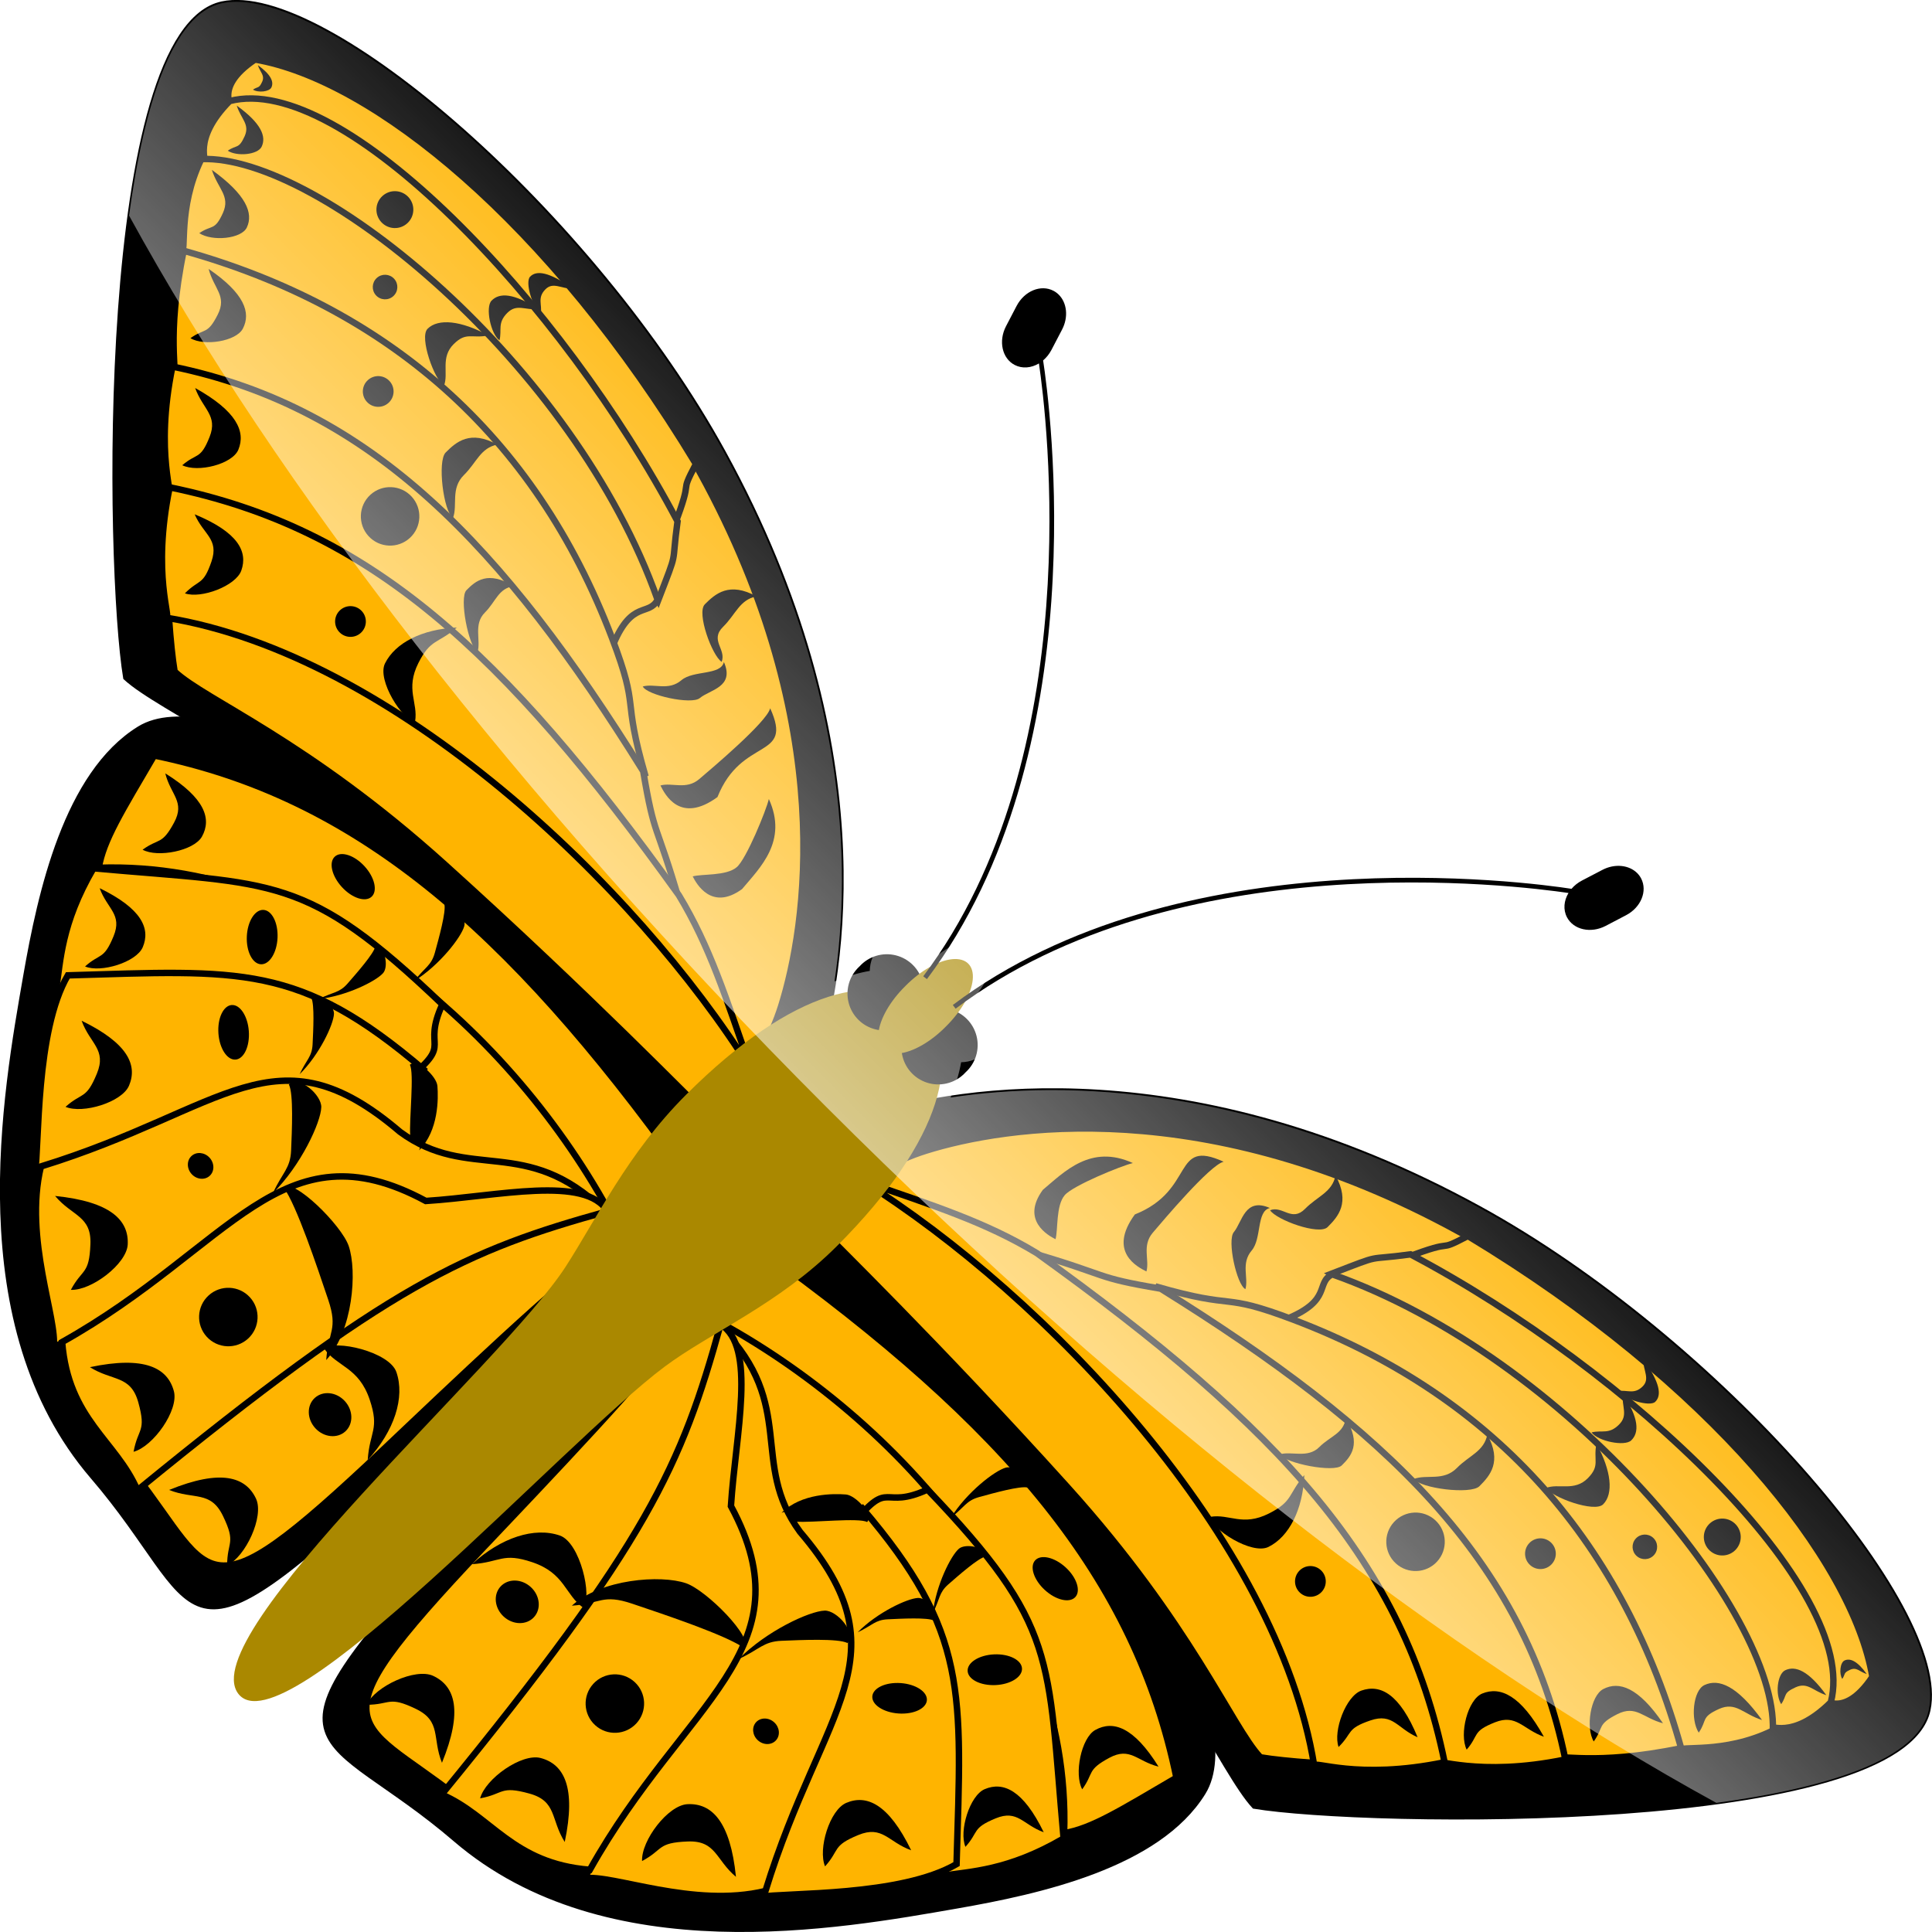
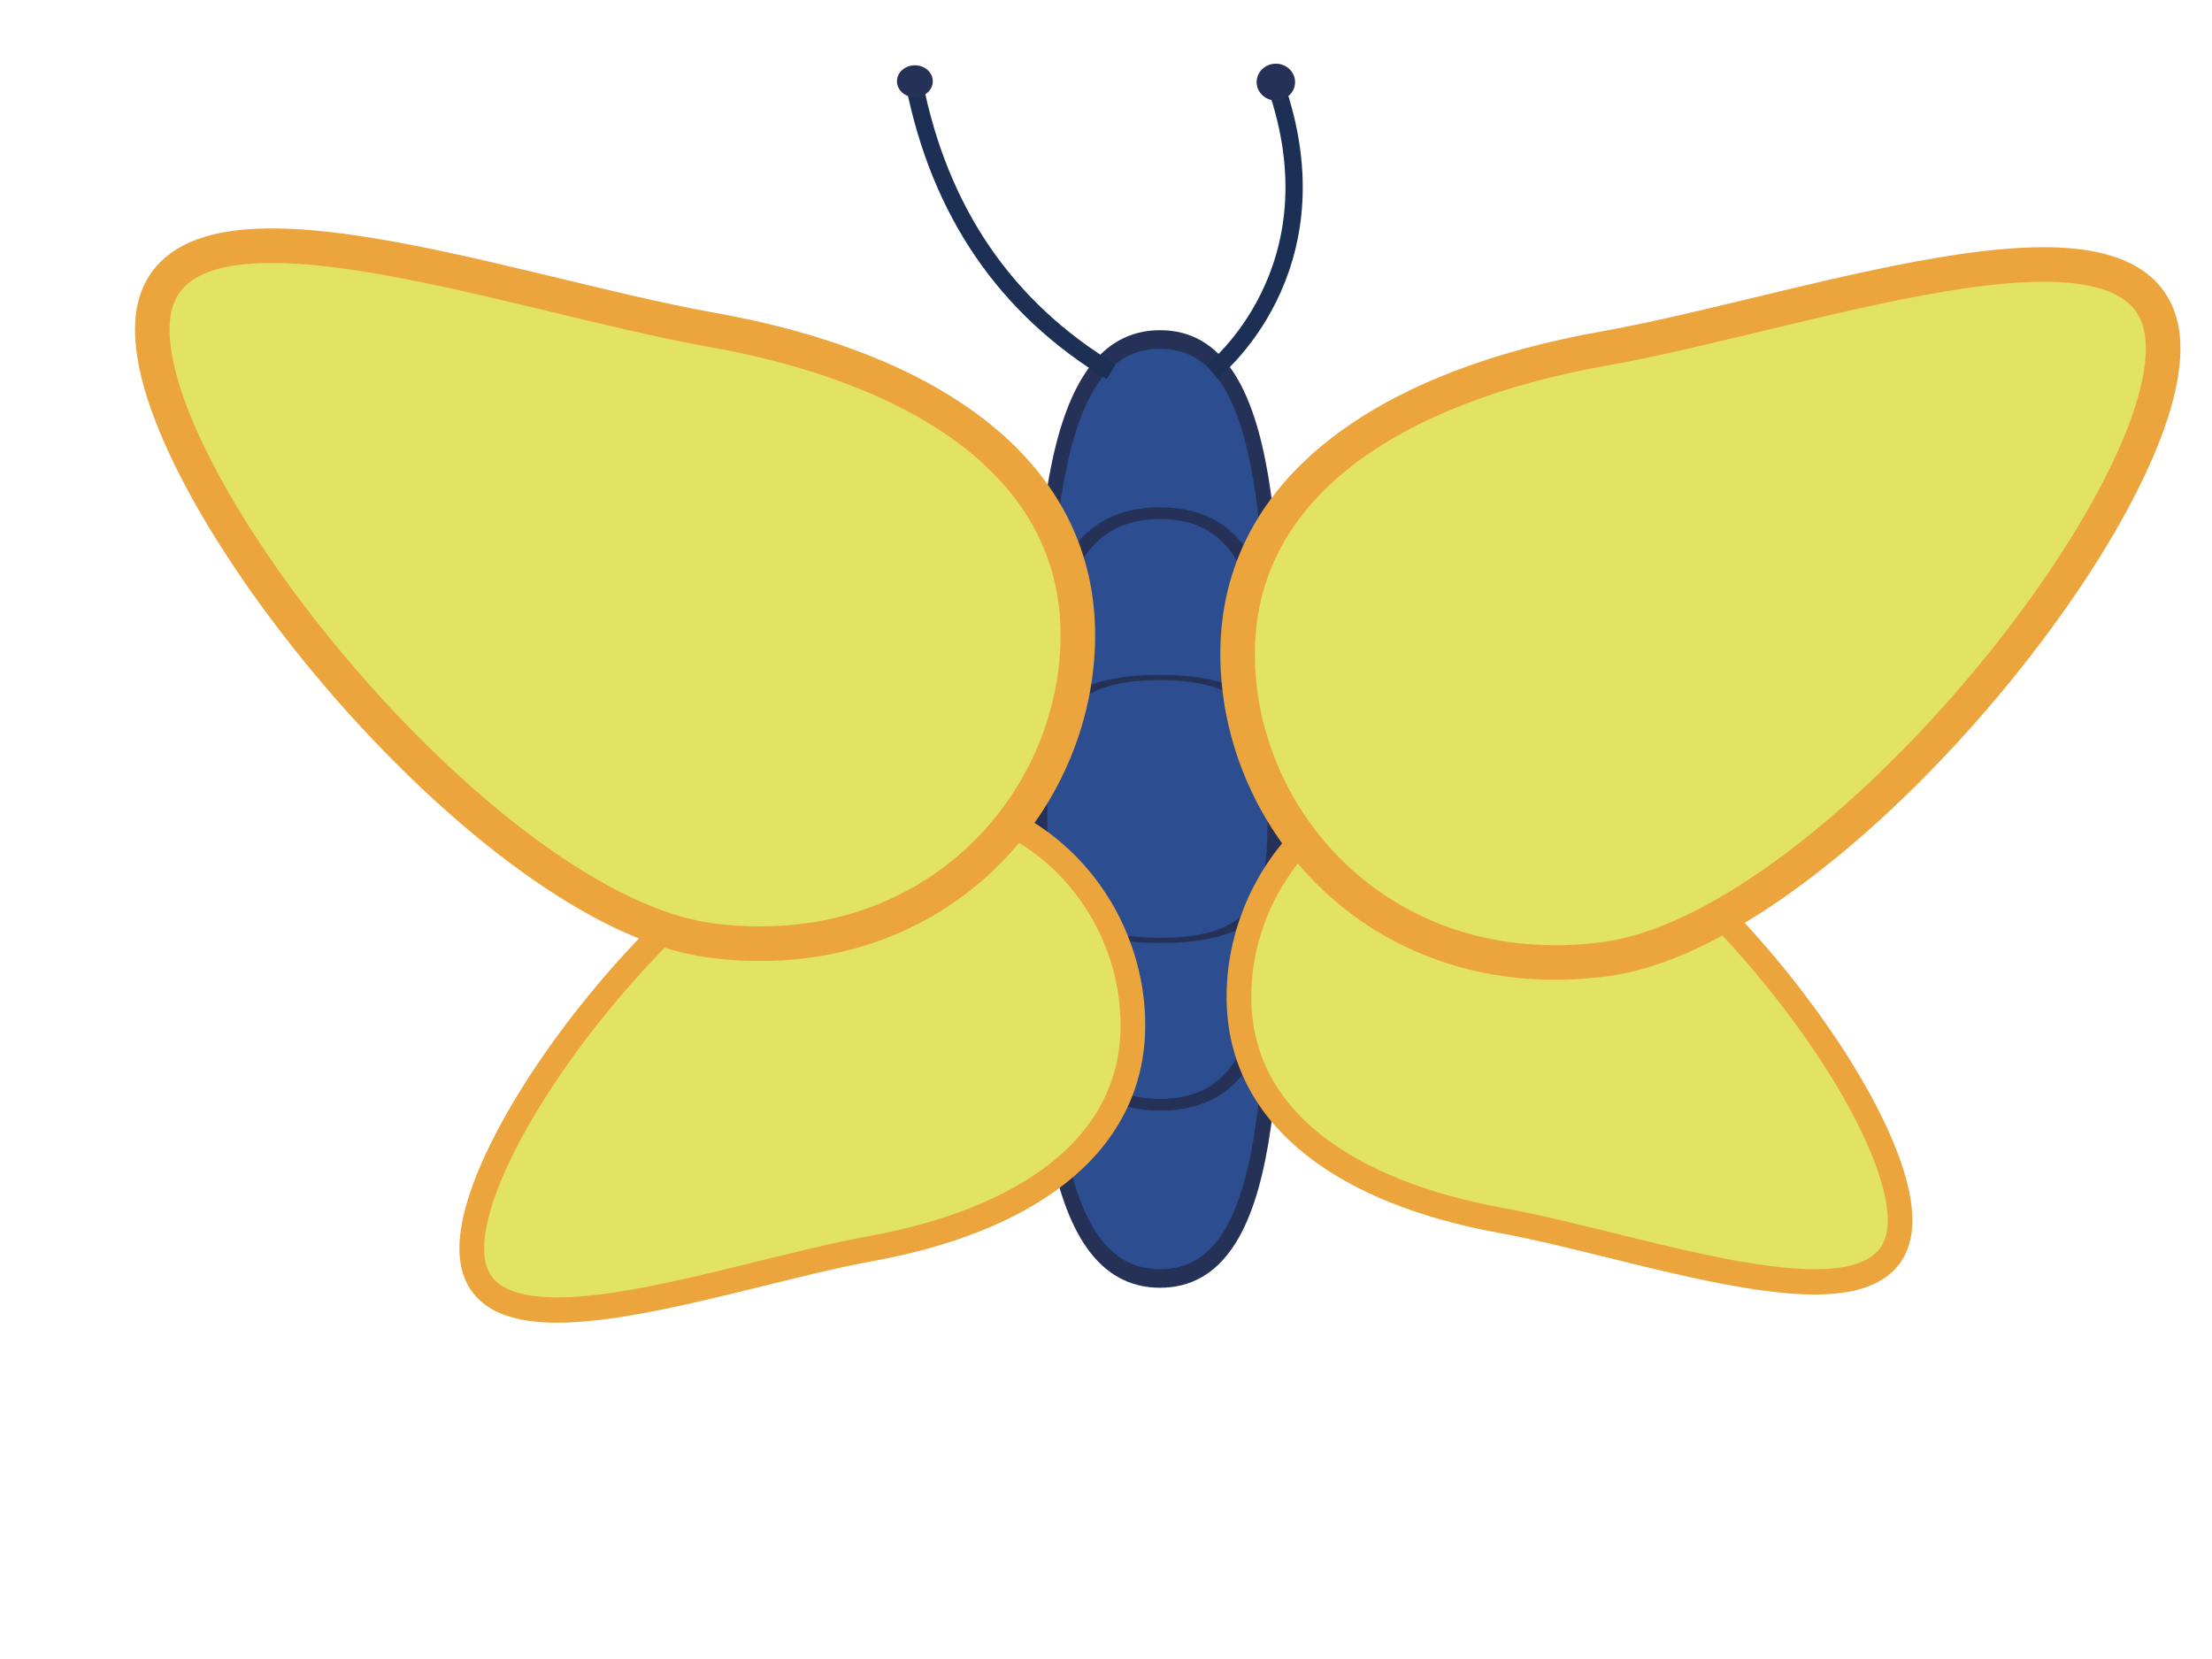
- <svg xmlns="http://www.w3.org/2000/svg" id="svg20933" viewBox="0 0 599.37 599.37" version="1.0">
-   <defs id="defs20935">
-     <linearGradient id="linearGradient21198" y2="149.77" gradientUnits="userSpaceOnUse" x2="538.97" y1="434.75" x1="538.97">
-       <stop id="stop21194" style="stop-color:#ffffff" offset="0" />
-       <stop id="stop21196" style="stop-color:#ffffff;stop-opacity:0" offset="1" />
-     </linearGradient>
-   </defs>
-   <g id="layer1" transform="translate(-143.7 -60.685)">
-     <g id="g21066" transform="matrix(.60779 .60779 -.60779 .60779 281.24 -131.43)">
-       <g id="g7382" transform="matrix(.41533 0 0 .41533 1036.1 243.19)">
-         <g id="g7233">
-           <g id="g7089" transform="matrix(1.1316 0 0 1.1316 -308.56 183.62)">
-             <g id="g6813" transform="matrix(0.999 .044602 -.044602 0.999 -381.11 52.288)">
-               <path id="path4520" style="fill-rule:evenodd;stroke:#000000;stroke-width:2.475px;fill:#000000" d="m-408.66 111.17s-206.92-77.778-294.82-46.252c-87.89 31.525-260.4 78.612-272.74 143.74-12.35 65.12 41.77 141.74 81.12 192.71 55.92 72.42 165.62 217.28 318.96 222.17 134.42 4.16 159.26 63.07 157.32-163.76-0.42-48.75 6.08-200 11.13-252.05 5.04-52.05 1.91-86.37-0.97-96.56z" />
-               <path id="path4518" style="fill-rule:evenodd;stroke:#000000;stroke-width:2.475px;fill:#000000" d="m-406.1 108.18s0.7-58.195-29.86-110.78c-35.76-61.537-145.97-203.16-393.17-263.35-201.57-49.08-474.07-18.03-514.87 51.89-49.5 84.74 260.7 358.48 332.3 404.87 36.57-3 122.97-45.19 284.81-60.85 172.24-16.58 299.89-20.06 320.79-21.78z" />
-               <path id="path4522" style="fill-rule:evenodd;stroke:#000000;stroke-width:2.475px;fill:#ffb400" d="m-460.77 85.856s0.61-50.755-26.06-96.599c-31.21-53.665-127.4-177.15-343.15-229.63-175.92-42.79-413.82-15.72-449.42 45.25-43.1 73.89 227.6 312.57 290.08 353.02 31.91-2.61 107.32-39.4 248.57-53.05 150.33-14.463 261.75-17.499 279.98-18.994z" />
-               <path id="path5493" style="fill-rule:evenodd;stroke:#000000;stroke-width:2.475px;fill:#ffb400" d="m-442.25 132.41s-163.65-6.26-243.94 9.83c-78.2 15.68-242.76 25.88-253.37 78.69-10.61 52.82 54.84 152.83 88.67 194.16 48.06 58.74 142.35 176.21 274.15 180.18 115.54 3.37 136.9 51.15 135.22-132.81-0.36-39.53-4.24-181.13 0.1-223.34s1.65-98.45-0.83-106.71z" />
-               <path id="path6508" style="fill-rule:evenodd;stroke:#000000;stroke-width:4.951;fill:#ffb400" d="m-813.17-199.35c-19.91-39.95-13.66-16.07-23.89-44.47-214.54-42.96-385.94-15.61-457.74 40.22-6.2 41 19.3 36.95 15.4 39.52 159.1-93.45 295.37-74.65 466.23-35.27z" />
-               <path id="path5495" style="fill-rule:evenodd;stroke:#000000;stroke-width:4.951;fill:#ffb400" d="m-779.31-151.68c-19.91-39.95-11.14-23.61-34.77-52-184.39-47.98-428.62-43.24-470.32 36.03 2.2 42.68 24.3 43.64 20.5 46.22 159-93.45 313.73-69.63 484.59-30.25z" />
-               <path id="path6466" style="fill-rule:evenodd;stroke:#000000;stroke-width:4.951;fill:#ffb400" d="m-777.85-103.94c-15.33-33.31 2.73-34.03-2.12-47.81-176.03-74.77-427.73-39.05-486.23 30.17 15.5 39.331 46.1 57.034 42.3 59.608 151.2-92.348 296.01-81.708 446.05-41.968z" />
-               <path id="path6504" style="fill-rule:evenodd;stroke:#000000;stroke-width:4.951;fill:#ffb400" d="m-686.09-53.343c-60.31-29.756-38.51-30.005-95.75-52.717-156.58-62.14-304.96-43.09-441.56 42.009 40.4 55.902 67.6 67.043 63.7 69.616 138.7-109.74 305.31-77.215 473.61-58.908z" />
-               <path id="path6506" style="fill-rule:evenodd;stroke:#000000;stroke-width:4.951;fill:#ffb400" d="m-596.19-7.035c-60.3-29.756-49.09-18.662-94.07-47.698-200.64-37.406-346.84-34.72-473.34 57.077 40.4 55.901 75.9 67.042 72.1 69.615 138.62-109.74 327.01-97.301 495.31-78.994z" />
-               <path id="path6510" style="fill-rule:evenodd;stroke:#000000;stroke-width:4.951;fill:#ffb400" d="m-465.62 38.702c-53.62-23.061-90.95-40.423-135.93-49.372-230.77-27.362-368.57-14.633-495.05 77.164 40.4 55.906 75.9 67.046 72 69.616 138.68-109.74 395.7-127.43 558.98-97.408z" />
-               <path id="path6512" d="m-777.82-113.53c22.23 1.02 30.65 7.02 31.82 15.157 0.95 6.578-11.11 16.163-19.19 16.163 3.03-7.442 6.19-5.24 4.55-15.658-1.52-9.592-9.1-9.092-17.18-15.662z" style="fill-rule:evenodd;fill:#000000" transform="matrix(.55068 -.1407 .14069 .5507 -845.84 -249.21)" />
-               <path id="path6518" d="m-777.82-113.53c22.23 1.02 30.65 7.02 31.82 15.157 0.95 6.578-11.11 16.163-19.19 16.163 3.03-7.442 6.19-5.24 4.55-15.658-1.52-9.592-9.1-9.092-17.18-15.662z" style="fill-rule:evenodd;fill:#000000" transform="matrix(1.0139 -.25905 .25905 1.0139 -460.12 -255.74)" />
-               <path id="path6520" d="m-777.82-113.53c22.23 1.02 30.65 7.02 31.82 15.157 0.95 6.578-11.11 16.163-19.19 16.163 3.03-7.442 6.19-5.24 4.55-15.658-1.52-9.592-9.1-9.092-17.18-15.662z" style="fill-rule:evenodd;fill:#000000" transform="matrix(1.4216 -.3632 .36319 1.4216 -107.62 -243.05)" />
-               <path id="path6522" d="m-777.82-113.53c22.23 1.02 30.65 7.02 31.82 15.157 0.95 6.578-11.11 16.163-19.19 16.163 3.03-7.442 6.19-5.24 4.55-15.658-1.52-9.592-9.1-9.092-17.18-15.662z" style="fill-rule:evenodd;fill:#000000" transform="matrix(1.4447 -.42001 .36911 1.644 -34.527 -208.82)" />
-               <path id="path6524" d="m-777.82-113.53c22.23 1.02 30.65 7.02 31.82 15.157 0.95 6.578-11.11 16.163-19.19 16.163 3.03-7.442 6.19-5.24 4.55-15.658-1.52-9.592-9.1-9.092-17.18-15.662z" style="fill-rule:evenodd;fill:#000000" transform="matrix(1.5318 -.60196 .56642 1.7539 116.11 -268.51)" />
-               <path id="path6526" d="m-777.82-113.53c22.23 1.02 30.65 7.02 31.82 15.157 0.95 6.578-11.11 16.163-19.19 16.163 3.03-7.442 6.19-5.24 4.55-15.658-1.52-9.592-9.1-9.092-17.18-15.662z" style="fill-rule:evenodd;fill:#000000" transform="matrix(1.4321 -.76927 .69085 1.7949 124.02 -328.27)" />
-               <path id="path6528" style="fill:#000000" d="m-626.29-37.764a12.122 12.122 0 1 1 -24.25 0 12.122 12.122 0 1 1 24.25 0z" transform="matrix(1.1688 0 0 1.1689 -391.06 -160.91)" />
-               <path id="path6538" style="fill:#000000" d="m-626.29-37.764a12.122 12.122 0 1 1 -24.25 0 12.122 12.122 0 1 1 24.25 0z" transform="matrix(.77826 0 0 .77828 -601.6 -129.97)" />
-               <path id="path6540" style="fill:#000000" d="m-626.29-37.764a12.122 12.122 0 1 1 -24.25 0 12.122 12.122 0 1 1 24.25 0z" transform="matrix(.97354 0 0 .97357 -421.3 -64.598)" />
-               <path id="path6542" style="fill:#000000" d="m-626.29-37.764a12.122 12.122 0 1 1 -24.25 0 12.122 12.122 0 1 1 24.25 0z" transform="matrix(1.8523 0 0 1.8524 216.66 26.586)" />
-               <path id="path6544" style="fill:#000000" d="m-626.29-37.764a12.122 12.122 0 1 1 -24.25 0 12.122 12.122 0 1 1 24.25 0z" transform="matrix(.97354 0 0 .97357 -305.31 70.335)" />
-               <path id="path6546" d="m-777.82-113.53c22.23 1.02 30.65 7.02 31.82 15.157 0.95 6.578-13.74 20.173-21.82 20.173 3.03-7.441 8.82-9.25 7.18-19.668-1.52-9.592-9.1-9.092-17.18-15.662z" style="fill-rule:evenodd;fill:#000000" transform="matrix(-1.0247 .21227 .21226 1.0248 -1779.1 46.538)" />
-               <path id="path6548" d="m-777.82-113.53c22.23 1.02 30.65 7.02 31.82 15.157 0.95 6.578-13.74 20.173-21.82 20.173 3.03-7.441 8.82-9.25 7.18-19.668-1.52-9.592-9.1-9.092-17.18-15.662z" style="fill-rule:evenodd;fill:#000000" transform="matrix(-1.0247 .17312 .21226 .83575 -1772.7 -35.485)" />
-               <path id="path6550" d="m-777.82-113.53c22.23 1.02 36.36 6.7 37.53 14.838 0.95 6.578-27.21 22.098-35.29 22.098 3.03-7.441 15.13-12.282 13.48-22.7-1.51-9.596-7.64-7.666-15.72-14.236z" style="fill-rule:evenodd;fill:#000000" transform="matrix(-1.0247 .28405 .21226 1.3713 -1790.4 183.8)" />
-               <path id="path6552" d="m-765.98-117.7c22.23 1.01 24.52 10.87 25.69 19.008 0.95 6.578-25.83 28.719-33.92 28.719 3.03-7.441 14.96-13.11 13.31-23.527-1.51-9.6 3-17.64-5.08-24.2z" style="fill-rule:evenodd;fill:#000000" transform="matrix(-1.0247 .28405 .21226 1.3713 -1710.9 237.64)" />
-               <path id="path6554" d="m-765.98-117.7c22.23 1.01 24.52 10.87 25.69 19.008 0.95 6.578-25.83 28.719-33.92 28.719 3.03-7.441 14.96-13.11 13.31-23.527-1.51-9.6 3-17.64-5.08-24.2z" style="fill-rule:evenodd;fill:#000000" transform="matrix(-1.0247 .24686 .21226 1.1917 -1622.1 251.99)" />
-               <path id="path6556" d="m-777.82-113.53c22.23 1.02 36.36 6.7 37.53 14.838 0.95 6.578-27.21 22.098-35.29 22.098 3.03-7.441 15.13-12.282 13.48-22.7-1.51-9.596-7.64-7.666-15.72-14.236z" style="fill-rule:evenodd;fill:#000000" transform="matrix(-.80756 .82599 .90491 1.9077 -1393.7 835.51)" />
-               <path id="path6750" style="fill-rule:evenodd;fill:#000000" transform="matrix(1.657 0 0 1.6571 -86.478 -155.49)" d="m-388.76-32.613c-13.61 4.645-13.77 13.201-13.45 20.136 0.26 5.606 19.95 13.624 24.95 12.238-2.83-5.638-11.22-2.571-11.54-11.473-0.29-8.202-4.12-14.082 0.04-20.901zm12.26 31.671c12.04 4.109 5.07 13.396 4.79 19.53-0.23 4.959-17.39 17.104-21.81 15.878 2.5-4.987 9.67-7.328 9.95-15.202 0.26-7.253 10.74-14.889 7.07-20.206z" />
-               <path id="path6757" d="m-346.21-2.3c25.17 8.149 0.6 18.348 13.88 45.794-2.36 21.386-17.38 17.104-21.8 15.879 2.5-4.987 9.66-7.328 9.95-15.202 0.25-7.254 1.65-41.154-2.03-46.47z" style="fill-rule:evenodd;fill:#000000" transform="matrix(1.657 0 0 1.6571 -86.478 -155.49)" />
-               <path id="path6763" d="m-324.76 17.178c25.17 8.149 25.39 30.127 27.52 45.794-2.37 21.385-19.86 17.103-24.28 15.878 2.5-4.987 12.76-14.148 13.04-22.021 0.26-7.254-12.61-34.334-16.28-39.651z" style="fill-rule:evenodd;fill:#000000" transform="matrix(1.35 0 0 1.35 -170.98 -134.71)" />
-               <path id="path6765" style="fill-rule:evenodd;stroke:#000000;stroke-width:4.951;fill:#ffb400" d="m-438.78 197.88c2.37-43.61-0.95-55.42-4.49-67.94-230.78-27.37-382.87-7.49-509.38 84.3 14.68 47.33 21.62 72.76 34.94 89.62 115.77-135.46 327.99-148.8 478.93-105.98z" />
-               <path id="path6767" style="fill-rule:evenodd;stroke:#000000;stroke-width:4.951;fill:#ffb400" d="m-637.75 236.46c2.37-43.61-9.52-21.13-24.49-56.51-145.06 9.78-154.3 32.51-257.95 127.16 14.68 47.33 35.9 67.05 49.23 83.9 98.62-118.31 153.7-163.08 233.21-154.55z" />
-               <path id="path6769" style="fill-rule:evenodd;stroke:#000000;stroke-width:4.951;fill:#ffb400" d="m-596.07 289.36c2.36-43.61-23.81-29.71-38.78-65.08-125.06 15.49-151.44 52.51-237.95 152.87 14.68 47.33 81.62 104.19 94.94 121.05 81.49-206.89 107.99-217.37 181.79-208.84z" />
-               <path id="path6771" style="fill-rule:evenodd;stroke:#000000;stroke-width:4.951;fill:#ffb400" d="m-461.71 195.08c-83.43 4.77-85.62 62.06-150.21 74.91-125.06 15.5-102.86 86.8-166.52 221.45 31.82 47.33 95.9 69.9 109.23 86.76 50.05-226.89 47.99-223.08 207.5-383.12z" />
-               <path id="path6773" style="fill-rule:evenodd;stroke:#000000;stroke-width:4.951;fill:#ffb400" d="m-459.4 193.6c-31.99-6.37-65.27 54.32-100 97.6-119.01 41.42-74.59 134.2-108.53 279.23 47.13 36.73 83.64 20.45 123 34.13 13.84-250.4 34.74-311.03 85.53-410.96z" />
-               <path id="path6775" style="fill-rule:evenodd;fill:#000000" d="m-936.75 217.23c34.6-9.7 49.87-2.78 54.81 11.94 4 11.9-10.88 36.26-23.32 40.48 1.8-15.61 7.51-13.11 0.97-31.88-6.03-17.29-17.5-12.39-32.46-20.54z" />
-               <path id="path6777" style="fill-rule:evenodd;fill:#000000" d="m-905.69 313.92c33.41-13.25 49.32-7.96 55.77 6.17 5.21 11.42-7.06 37.19-18.99 42.68 0.16-15.71 6.11-13.81-2.35-31.8-7.79-16.57-18.69-10.5-34.43-17.05z" />
-               <path id="path6779" style="fill-rule:evenodd;fill:#000000" d="m-839.93 392.84c36.76-14.58 54.27-8.76 61.36 6.79 5.73 12.56-7.77 40.92-20.9 46.96 0.19-17.28 6.73-15.2-2.58-34.99-8.57-18.24-20.56-11.55-37.88-18.76z" />
-               <path id="path6781" style="fill-rule:evenodd;fill:#000000" d="m-754.39 498.69c32.04-28.62 52.09-29.23 65.14-16.03 10.55 10.68 7.39 44.66-3.75 55.74-6.28-17.7 1.17-18.03-15.73-34.74-15.57-15.39-25.3-4.09-45.66-4.97z" />
-               <path id="path6783" style="fill-rule:evenodd;fill:#000000" d="m-639.3 567.68c21.81-37.02 40.71-43.71 57.16-35.11 13.3 6.95 20.65 40.28 13.41 54.23-11.37-14.95-4.37-17.53-25.56-28.3-19.52-9.92-25.35 3.81-45.01 9.18z" />
-               <path id="path6785" style="fill-rule:evenodd;fill:#000000" d="m-528.68 586.43c14.86-40.31 32.27-50.26 49.99-44.72 14.33 4.47 27.49 35.96 22.85 50.97-13.85-12.69-7.42-16.47-30.19-23.29-20.97-6.29-24.26 8.26-42.65 17.04z" />
-               <path id="path6787" style="fill-rule:evenodd;fill:#000000" d="m-442.73 458.37c-2.68-30.28-16.07-53.63-34.94-61.81-15.25-6.61-50.79 18.08-50.66 28.79 17.19 2.04 28.23-10.05 52.39 0.6 22.25 9.82 17.87 16.37 33.21 32.42z" />
-               <path id="path6789" style="fill-rule:evenodd;fill:#000000" d="m-520.87 430.08c-2.67-30.28-34.24-63.73-53.11-71.91-15.26-6.61-66.95-4.14-66.83 6.57 17.2 2.04 62.57 22.27 86.73 32.92 22.26 9.82 17.88 16.37 33.21 32.42z" />
-               <path id="path6791" style="fill-rule:evenodd;fill:#000000" d="m-643.09 373.77c-1.19-30.27-15.21-63.73-23.6-71.91-6.77-6.6-29.73-4.14-29.68 6.57 7.64 2.04 27.79 22.27 38.53 32.93 9.88 9.81 7.94 16.36 14.75 32.41z" />
-               <path id="path6793" style="fill-rule:evenodd;fill:#000000" d="m-696.63 297c-0.83-21.37-10.6-44.99-16.44-50.76-4.72-4.66-20.71-2.92-20.67 4.64 5.32 1.44 19.36 15.72 26.83 23.24 6.89 6.93 5.53 11.55 10.28 22.88z" />
-               <path id="path6795" style="fill-rule:evenodd;fill:#000000" d="m-729.31 247.2c12.61-17.27 19.61-41.85 18.62-50-0.81-6.59-14.43-15.15-19.09-9.2 3.27 4.43 5.42 24.35 6.61 34.88 1.1 9.71-2.83 12.49-6.14 24.32z" />
-               <path id="path6797" style="fill-rule:evenodd;fill:#000000" d="m-690.06 183.68c4.18-22.5-0.48-49.44-5.24-56.83-3.84-5.98-21-7.92-22.74-0.02 5.23 2.75 16.57 20.95 22.62 30.55 5.58 8.85 3.07 13.36 5.36 26.3z" />
-               <path id="path6799" style="fill:#000000" d="m-626.29-37.764a12.122 12.122 0 1 1 -24.25 0 12.122 12.122 0 1 1 24.25 0z" transform="matrix(1.7235 0 0 .97357 319.49 201.03)" />
-               <path id="path6801" style="fill:#000000" d="m-626.29-37.764a12.122 12.122 0 1 1 -24.25 0 12.122 12.122 0 1 1 24.25 0z" transform="matrix(1.2187 1.2187 -.68842 .68842 -41.715 1051.2)" />
-               <path id="path6803" style="fill:#000000" d="m-626.29-37.764a12.122 12.122 0 1 1 -24.25 0 12.122 12.122 0 1 1 24.25 0z" transform="matrix(1.2913 1.1462 -.7294 .64743 42.247 1068.9)" />
-               <path id="path6805" style="fill:#000000" d="m-626.29-37.764a12.122 12.122 0 1 1 -24.25 0 12.122 12.122 0 1 1 24.25 0z" transform="matrix(1.8523 0 0 1.8524 586.56 533.22)" />
-               <path id="path6807" style="fill:#000000" d="m-626.29-37.764a12.122 12.122 0 1 1 -24.25 0 12.122 12.122 0 1 1 24.25 0z" transform="matrix(1.4357 0 0 1.269 428.64 504.12)" />
-               <path id="path6809" style="fill:#000000" d="m-626.29-37.764a12.122 12.122 0 1 1 -24.25 0 12.122 12.122 0 1 1 24.25 0z" transform="matrix(.85232 0 0 .76903 -151.86 429.68)" />
-               <path id="path6811" style="fill-rule:evenodd;fill:#000000" d="m-591.58 268.72c-1.05-21.37-19.54-37.92-26.97-43.69-6-4.67-26.35-2.92-26.3 4.64 6.77 1.43 30.69 28.85 40.2 36.37 8.76 6.93 7.04-8.65 13.07 2.68z" />
-             </g>
-             <g id="g6979" transform="matrix(-0.999 .044602 .044602 0.999 -1193.4 52.288)">
-               <path id="path6981" style="fill-rule:evenodd;stroke:#000000;stroke-width:2.475px;fill:#000000" d="m-408.66 111.17s-206.92-77.778-294.82-46.252c-87.89 31.525-260.4 78.612-272.74 143.74-12.35 65.12 41.77 141.74 81.12 192.71 55.92 72.42 165.62 217.28 318.96 222.17 134.42 4.16 159.26 63.07 157.32-163.76-0.42-48.75 6.08-200 11.13-252.05 5.04-52.05 1.91-86.37-0.97-96.56z" />
-               <path id="path6983" style="fill-rule:evenodd;stroke:#000000;stroke-width:2.475px;fill:#000000" d="m-406.1 108.18s0.7-58.195-29.86-110.78c-35.76-61.537-145.97-203.16-393.17-263.35-201.57-49.08-474.07-18.03-514.87 51.89-49.5 84.74 260.7 358.48 332.3 404.87 36.57-3 122.97-45.19 284.81-60.85 172.24-16.58 299.89-20.06 320.79-21.78z" />
-               <path id="path6985" style="fill-rule:evenodd;stroke:#000000;stroke-width:2.475px;fill:#ffb400" d="m-460.77 85.856s0.61-50.755-26.06-96.599c-31.21-53.665-127.4-177.15-343.15-229.63-175.92-42.79-413.82-15.72-449.42 45.25-43.1 73.89 227.6 312.57 290.08 353.02 31.91-2.61 107.32-39.4 248.57-53.05 150.33-14.463 261.75-17.499 279.98-18.994z" />
-               <path id="path6987" style="fill-rule:evenodd;stroke:#000000;stroke-width:2.475px;fill:#ffb400" d="m-442.25 132.41s-163.65-6.26-243.94 9.83c-78.2 15.68-242.76 25.88-253.37 78.69-10.61 52.82 54.84 152.83 88.67 194.16 48.06 58.74 142.35 176.21 274.15 180.18 115.54 3.37 136.9 51.15 135.22-132.81-0.36-39.53-4.24-181.13 0.1-223.34s1.65-98.45-0.83-106.71z" />
-               <path id="path6989" style="fill-rule:evenodd;stroke:#000000;stroke-width:4.951;fill:#ffb400" d="m-813.17-199.35c-19.91-39.95-13.66-16.07-23.89-44.47-214.54-42.96-385.94-15.61-457.74 40.22-6.2 41 19.3 36.95 15.4 39.52 159.1-93.45 295.37-74.65 466.23-35.27z" />
-               <path id="path6991" style="fill-rule:evenodd;stroke:#000000;stroke-width:4.951;fill:#ffb400" d="m-779.31-151.68c-19.91-39.95-11.14-23.61-34.77-52-184.39-47.98-428.62-43.24-470.32 36.03 2.2 42.68 24.3 43.64 20.5 46.22 159-93.45 313.73-69.63 484.59-30.25z" />
-               <path id="path6993" style="fill-rule:evenodd;stroke:#000000;stroke-width:4.951;fill:#ffb400" d="m-777.85-103.94c-15.33-33.31 2.73-34.03-2.12-47.81-176.03-74.77-427.73-39.05-486.23 30.17 15.5 39.331 46.1 57.034 42.3 59.608 151.2-92.348 296.01-81.708 446.05-41.968z" />
-               <path id="path6995" style="fill-rule:evenodd;stroke:#000000;stroke-width:4.951;fill:#ffb400" d="m-686.09-53.343c-60.31-29.756-38.51-30.005-95.75-52.717-156.58-62.14-304.96-43.09-441.56 42.009 40.4 55.902 67.6 67.043 63.7 69.616 138.7-109.74 305.31-77.215 473.61-58.908z" />
-               <path id="path6997" style="fill-rule:evenodd;stroke:#000000;stroke-width:4.951;fill:#ffb400" d="m-596.19-7.035c-60.3-29.756-49.09-18.662-94.07-47.698-200.64-37.406-346.84-34.72-473.34 57.077 40.4 55.901 75.9 67.042 72.1 69.615 138.62-109.74 327.01-97.301 495.31-78.994z" />
-               <path id="path6999" style="fill-rule:evenodd;stroke:#000000;stroke-width:4.951;fill:#ffb400" d="m-465.62 38.702c-53.62-23.061-90.95-40.423-135.93-49.372-230.77-27.362-368.57-14.633-495.05 77.164 40.4 55.906 75.9 67.046 72 69.616 138.68-109.74 395.7-127.43 558.98-97.408z" />
-               <path id="path7001" d="m-777.82-113.53c22.23 1.02 30.65 7.02 31.82 15.157 0.95 6.578-11.11 16.163-19.19 16.163 3.03-7.442 6.19-5.24 4.55-15.658-1.52-9.592-9.1-9.092-17.18-15.662z" style="fill-rule:evenodd;fill:#000000" transform="matrix(.55068 -.1407 .14069 .5507 -845.84 -249.21)" />
-               <path id="path7003" d="m-777.82-113.53c22.23 1.02 30.65 7.02 31.82 15.157 0.95 6.578-11.11 16.163-19.19 16.163 3.03-7.442 6.19-5.24 4.55-15.658-1.52-9.592-9.1-9.092-17.18-15.662z" style="fill-rule:evenodd;fill:#000000" transform="matrix(1.0139 -.25905 .25905 1.0139 -460.12 -255.74)" />
-               <path id="path7005" d="m-777.82-113.53c22.23 1.02 30.65 7.02 31.82 15.157 0.95 6.578-11.11 16.163-19.19 16.163 3.03-7.442 6.19-5.24 4.55-15.658-1.52-9.592-9.1-9.092-17.18-15.662z" style="fill-rule:evenodd;fill:#000000" transform="matrix(1.4216 -.3632 .36319 1.4216 -107.62 -243.05)" />
-               <path id="path7007" d="m-777.82-113.53c22.23 1.02 30.65 7.02 31.82 15.157 0.95 6.578-11.11 16.163-19.19 16.163 3.03-7.442 6.19-5.24 4.55-15.658-1.52-9.592-9.1-9.092-17.18-15.662z" style="fill-rule:evenodd;fill:#000000" transform="matrix(1.4447 -.42001 .36911 1.644 -34.527 -208.82)" />
-               <path id="path7009" d="m-777.82-113.53c22.23 1.02 30.65 7.02 31.82 15.157 0.95 6.578-11.11 16.163-19.19 16.163 3.03-7.442 6.19-5.24 4.55-15.658-1.52-9.592-9.1-9.092-17.18-15.662z" style="fill-rule:evenodd;fill:#000000" transform="matrix(1.5318 -.60196 .56642 1.7539 116.11 -268.51)" />
-               <path id="path7011" d="m-777.82-113.53c22.23 1.02 30.65 7.02 31.82 15.157 0.95 6.578-11.11 16.163-19.19 16.163 3.03-7.442 6.19-5.24 4.55-15.658-1.52-9.592-9.1-9.092-17.18-15.662z" style="fill-rule:evenodd;fill:#000000" transform="matrix(1.4321 -.76927 .69085 1.7949 124.02 -328.27)" />
-               <path id="path7013" style="fill:#000000" d="m-626.29-37.764a12.122 12.122 0 1 1 -24.25 0 12.122 12.122 0 1 1 24.25 0z" transform="matrix(1.1688 0 0 1.1689 -391.06 -160.91)" />
-               <path id="path7015" style="fill:#000000" d="m-626.29-37.764a12.122 12.122 0 1 1 -24.25 0 12.122 12.122 0 1 1 24.25 0z" transform="matrix(.77826 0 0 .77828 -601.6 -129.97)" />
-               <path id="path7017" style="fill:#000000" d="m-626.29-37.764a12.122 12.122 0 1 1 -24.25 0 12.122 12.122 0 1 1 24.25 0z" transform="matrix(.97354 0 0 .97357 -421.3 -64.598)" />
-               <path id="path7019" style="fill:#000000" d="m-626.29-37.764a12.122 12.122 0 1 1 -24.25 0 12.122 12.122 0 1 1 24.25 0z" transform="matrix(1.8523 0 0 1.8524 216.66 26.586)" />
-               <path id="path7021" style="fill:#000000" d="m-626.29-37.764a12.122 12.122 0 1 1 -24.25 0 12.122 12.122 0 1 1 24.25 0z" transform="matrix(.97354 0 0 .97357 -305.31 70.335)" />
-               <path id="path7023" d="m-777.82-113.53c22.23 1.02 30.65 7.02 31.82 15.157 0.95 6.578-13.74 20.173-21.82 20.173 3.03-7.441 8.82-9.25 7.18-19.668-1.52-9.592-9.1-9.092-17.18-15.662z" style="fill-rule:evenodd;fill:#000000" transform="matrix(-1.0247 .21227 .21226 1.0248 -1779.1 46.538)" />
-               <path id="path7025" d="m-777.82-113.53c22.23 1.02 30.65 7.02 31.82 15.157 0.95 6.578-13.74 20.173-21.82 20.173 3.03-7.441 8.82-9.25 7.18-19.668-1.52-9.592-9.1-9.092-17.18-15.662z" style="fill-rule:evenodd;fill:#000000" transform="matrix(-1.0247 .17312 .21226 .83575 -1772.7 -35.485)" />
-               <path id="path7027" d="m-777.82-113.53c22.23 1.02 36.36 6.7 37.53 14.838 0.95 6.578-27.21 22.098-35.29 22.098 3.03-7.441 15.13-12.282 13.48-22.7-1.51-9.596-7.64-7.666-15.72-14.236z" style="fill-rule:evenodd;fill:#000000" transform="matrix(-1.0247 .28405 .21226 1.3713 -1790.4 183.8)" />
-               <path id="path7029" d="m-765.98-117.7c22.23 1.01 24.52 10.87 25.69 19.008 0.95 6.578-25.83 28.719-33.92 28.719 3.03-7.441 14.96-13.11 13.31-23.527-1.51-9.6 3-17.64-5.08-24.2z" style="fill-rule:evenodd;fill:#000000" transform="matrix(-1.0247 .28405 .21226 1.3713 -1710.9 237.64)" />
-               <path id="path7031" d="m-765.98-117.7c22.23 1.01 24.52 10.87 25.69 19.008 0.95 6.578-25.83 28.719-33.92 28.719 3.03-7.441 14.96-13.11 13.31-23.527-1.51-9.6 3-17.64-5.08-24.2z" style="fill-rule:evenodd;fill:#000000" transform="matrix(-1.0247 .24686 .21226 1.1917 -1622.1 251.99)" />
-               <path id="path7033" d="m-777.82-113.53c22.23 1.02 36.36 6.7 37.53 14.838 0.95 6.578-27.21 22.098-35.29 22.098 3.03-7.441 15.13-12.282 13.48-22.7-1.51-9.596-7.64-7.666-15.72-14.236z" style="fill-rule:evenodd;fill:#000000" transform="matrix(-.80756 .82599 .90491 1.9077 -1393.7 835.51)" />
-               <path id="path7035" style="fill-rule:evenodd;fill:#000000" transform="matrix(1.657 0 0 1.6571 -86.478 -155.49)" d="m-388.76-32.613c-13.61 4.645-13.77 13.201-13.45 20.136 0.26 5.606 19.95 13.624 24.95 12.238-2.83-5.638-11.22-2.571-11.54-11.473-0.29-8.202-4.12-14.082 0.04-20.901zm12.26 31.671c12.04 4.109 5.07 13.396 4.79 19.53-0.23 4.959-17.39 17.104-21.81 15.878 2.5-4.987 9.67-7.328 9.95-15.202 0.26-7.253 10.74-14.889 7.07-20.206z" />
-               <path id="path7037" d="m-346.21-2.3c25.17 8.149 0.6 18.348 13.88 45.794-2.36 21.386-17.38 17.104-21.8 15.879 2.5-4.987 9.66-7.328 9.95-15.202 0.25-7.254 1.65-41.154-2.03-46.47z" style="fill-rule:evenodd;fill:#000000" transform="matrix(1.657 0 0 1.6571 -86.478 -155.49)" />
-               <path id="path7039" d="m-324.76 17.178c25.17 8.149 25.39 30.127 27.52 45.794-2.37 21.385-19.86 17.103-24.28 15.878 2.5-4.987 12.76-14.148 13.04-22.021 0.26-7.254-12.61-34.334-16.28-39.651z" style="fill-rule:evenodd;fill:#000000" transform="matrix(1.35 0 0 1.35 -170.98 -134.71)" />
-               <path id="path7041" style="fill-rule:evenodd;stroke:#000000;stroke-width:4.951;fill:#ffb400" d="m-438.78 197.88c2.37-43.61-0.95-55.42-4.49-67.94-230.78-27.37-382.87-7.49-509.38 84.3 14.68 47.33 21.62 72.76 34.94 89.62 115.77-135.46 327.99-148.8 478.93-105.98z" />
-               <path id="path7043" style="fill-rule:evenodd;stroke:#000000;stroke-width:4.951;fill:#ffb400" d="m-637.75 236.46c2.37-43.61-9.52-21.13-24.49-56.51-145.06 9.78-154.3 32.51-257.95 127.16 14.68 47.33 35.9 67.05 49.23 83.9 98.62-118.31 153.7-163.08 233.21-154.55z" />
-               <path id="path7045" style="fill-rule:evenodd;stroke:#000000;stroke-width:4.951;fill:#ffb400" d="m-596.07 289.36c2.36-43.61-23.81-29.71-38.78-65.08-125.06 15.49-151.44 52.51-237.95 152.87 14.68 47.33 81.62 104.19 94.94 121.05 81.49-206.89 107.99-217.37 181.79-208.84z" />
-               <path id="path7047" style="fill-rule:evenodd;stroke:#000000;stroke-width:4.951;fill:#ffb400" d="m-461.71 195.08c-83.43 4.77-85.62 62.06-150.21 74.91-125.06 15.5-102.86 86.8-166.52 221.45 31.82 47.33 95.9 69.9 109.23 86.76 50.05-226.89 47.99-223.08 207.5-383.12z" />
-               <path id="path7049" style="fill-rule:evenodd;stroke:#000000;stroke-width:4.951;fill:#ffb400" d="m-459.4 193.6c-31.99-6.37-65.27 54.32-100 97.6-119.01 41.42-74.59 134.2-108.53 279.23 47.13 36.73 83.64 20.45 123 34.13 13.84-250.4 34.74-311.03 85.53-410.96z" />
-               <path id="path7051" style="fill-rule:evenodd;fill:#000000" d="m-936.75 217.23c34.6-9.7 49.87-2.78 54.81 11.94 4 11.9-10.88 36.26-23.32 40.48 1.8-15.61 7.51-13.11 0.97-31.88-6.03-17.29-17.5-12.39-32.46-20.54z" />
-               <path id="path7053" style="fill-rule:evenodd;fill:#000000" d="m-905.69 313.92c33.41-13.25 49.32-7.96 55.77 6.17 5.21 11.42-7.06 37.19-18.99 42.68 0.16-15.71 6.11-13.81-2.35-31.8-7.79-16.57-18.69-10.5-34.43-17.05z" />
-               <path id="path7055" style="fill-rule:evenodd;fill:#000000" d="m-839.93 392.84c36.76-14.58 54.27-8.76 61.36 6.79 5.73 12.56-7.77 40.92-20.9 46.96 0.19-17.28 6.73-15.2-2.58-34.99-8.57-18.24-20.56-11.55-37.88-18.76z" />
-               <path id="path7057" style="fill-rule:evenodd;fill:#000000" d="m-754.39 498.69c32.04-28.62 52.09-29.23 65.14-16.03 10.55 10.68 7.39 44.66-3.75 55.74-6.28-17.7 1.17-18.03-15.73-34.74-15.57-15.39-25.3-4.09-45.66-4.97z" />
-               <path id="path7059" style="fill-rule:evenodd;fill:#000000" d="m-639.3 567.68c21.81-37.02 40.71-43.71 57.16-35.11 13.3 6.95 20.65 40.28 13.41 54.23-11.37-14.95-4.37-17.53-25.56-28.3-19.52-9.92-25.35 3.81-45.01 9.18z" />
-               <path id="path7061" style="fill-rule:evenodd;fill:#000000" d="m-528.68 586.43c14.86-40.31 32.27-50.26 49.99-44.72 14.33 4.47 27.49 35.96 22.85 50.97-13.85-12.69-7.42-16.47-30.19-23.29-20.97-6.29-24.26 8.26-42.65 17.04z" />
-               <path id="path7063" style="fill-rule:evenodd;fill:#000000" d="m-442.73 458.37c-2.68-30.28-16.07-53.63-34.94-61.81-15.25-6.61-50.79 18.08-50.66 28.79 17.19 2.04 28.23-10.05 52.39 0.6 22.25 9.82 17.87 16.37 33.21 32.42z" />
-               <path id="path7065" style="fill-rule:evenodd;fill:#000000" d="m-520.87 430.08c-2.67-30.28-34.24-63.73-53.11-71.91-15.26-6.61-66.95-4.14-66.83 6.57 17.2 2.04 62.57 22.27 86.73 32.92 22.26 9.82 17.88 16.37 33.21 32.42z" />
-               <path id="path7067" style="fill-rule:evenodd;fill:#000000" d="m-643.09 373.77c-1.19-30.27-15.21-63.73-23.6-71.91-6.77-6.6-29.73-4.14-29.68 6.57 7.64 2.04 27.79 22.27 38.53 32.93 9.88 9.81 7.94 16.36 14.75 32.41z" />
-               <path id="path7069" style="fill-rule:evenodd;fill:#000000" d="m-696.63 297c-0.83-21.37-10.6-44.99-16.44-50.76-4.72-4.66-20.71-2.92-20.67 4.64 5.32 1.44 19.36 15.72 26.83 23.24 6.89 6.93 5.53 11.55 10.28 22.88z" />
-               <path id="path7071" style="fill-rule:evenodd;fill:#000000" d="m-729.31 247.2c12.61-17.27 19.61-41.85 18.62-50-0.81-6.59-14.43-15.15-19.09-9.2 3.27 4.43 5.42 24.35 6.61 34.88 1.1 9.71-2.83 12.49-6.14 24.32z" />
-               <path id="path7073" style="fill-rule:evenodd;fill:#000000" d="m-690.06 183.68c4.18-22.5-0.48-49.44-5.24-56.83-3.84-5.98-21-7.92-22.74-0.02 5.23 2.75 16.57 20.95 22.62 30.55 5.58 8.85 3.07 13.36 5.36 26.3z" />
-               <path id="path7075" style="fill:#000000" d="m-626.29-37.764a12.122 12.122 0 1 1 -24.25 0 12.122 12.122 0 1 1 24.25 0z" transform="matrix(1.7235 0 0 .97357 319.49 201.03)" />
-               <path id="path7077" style="fill:#000000" d="m-626.29-37.764a12.122 12.122 0 1 1 -24.25 0 12.122 12.122 0 1 1 24.25 0z" transform="matrix(1.2187 1.2187 -.68842 .68842 -41.715 1051.2)" />
-               <path id="path7079" style="fill:#000000" d="m-626.29-37.764a12.122 12.122 0 1 1 -24.25 0 12.122 12.122 0 1 1 24.25 0z" transform="matrix(1.2913 1.1462 -.7294 .64743 42.247 1068.9)" />
-               <path id="path7081" style="fill:#000000" d="m-626.29-37.764a12.122 12.122 0 1 1 -24.25 0 12.122 12.122 0 1 1 24.25 0z" transform="matrix(1.8523 0 0 1.8524 586.56 533.22)" />
-               <path id="path7083" style="fill:#000000" d="m-626.29-37.764a12.122 12.122 0 1 1 -24.25 0 12.122 12.122 0 1 1 24.25 0z" transform="matrix(1.4357 0 0 1.269 428.64 504.12)" />
-               <path id="path7085" style="fill:#000000" d="m-626.29-37.764a12.122 12.122 0 1 1 -24.25 0 12.122 12.122 0 1 1 24.25 0z" transform="matrix(.85232 0 0 .76903 -151.86 429.68)" />
-               <path id="path7087" style="fill-rule:evenodd;fill:#000000" d="m-591.58 268.72c-1.05-21.37-19.54-37.92-26.97-43.69-6-4.67-26.35-2.92-26.3 4.64 6.77 1.43 30.69 28.85 40.2 36.37 8.76 6.93 7.04-8.65 13.07 2.68z" />
-             </g>
-           </g>
-           <g id="g7225" transform="matrix(1.7605 0 0 1.7605 186.57 85.681)">
-             <path id="rect7201" style="fill:#aa8800" d="m-787.26 20.81c-29.11 0-52.75 36.611-52.75 111.56 0 40.75 12.16 74.68 18.04 102.2 11.84 55.42-1.46 258.1 34.71 263.06 36.18 4.96 25.69-201.22 34.7-263.06 4.05-27.83 18.03-61.45 18.03-102.2 0-74.949-23.61-111.56-52.73-111.56z" />
-             <g id="g7219" style="fill:#aa8800" transform="translate(3.6803)">
-               <g id="g7213" style="fill:#000000" transform="matrix(.64286 0 0 .64286 134.42 -100.79)">
-                 <path id="path7209" style="fill:#000000" d="m-1440.5 198.61a28.284 28.284 0 1 1 -56.5 0 28.284 28.284 0 1 1 56.5 0z" transform="translate(0 .0000010013)" />
-                 <path id="path7211" style="fill:#000000" d="m-1440.5 198.61a28.284 28.284 0 1 1 -56.5 0 28.284 28.284 0 1 1 56.5 0z" transform="translate(58.589 .0000010013)" />
-               </g>
-               <path id="path7217" style="fill:#aa8800" d="m-771.76 17.795a22.223 29.294 0 1 1 -44.44 0 22.223 29.294 0 1 1 44.44 0z" transform="matrix(.63636 0 0 1 -285.69 0)" />
-             </g>
-           </g>
-         </g>
-         <g id="g7378" transform="translate(-1.1099)">
-           <path id="rect7353" style="fill:#000000" d="m-1553.9-402.1c-1.8 0.01-3.7 0.3-5.5 0.87-11.8 3.68-17.7 17.88-13.4 31.81l6 19.1c4.4 13.94 17.4 22.18 29.1 18.5 7.1-2.23 12.1-8.3 14-15.85 36 26.75 272.1 210.07 305.5 447.69l4-0.529c-34.3-243.4-278.1-429.07-308.8-451.59 0.3-3.7-0.1-7.6-1.3-11.5l-6-19.1c-3.7-11.76-13.5-19.49-23.6-19.4z" />
-           <path id="path7376" style="fill:#000000" d="m-842.73-402.1c1.86 0.01 3.7 0.3 5.53 0.87 11.75 3.68 17.71 17.88 13.35 31.81l-5.97 19.1c-4.37 13.94-17.35 22.18-29.1 18.5-7.11-2.23-12.11-8.3-13.96-15.85-36.04 26.75-272.12 210.07-305.52 447.69l-4-0.529c34.3-243.4 278.09-429.07 308.8-451.59-0.3-3.7 0.12-7.6 1.34-11.5l6-19.1c3.68-11.76 13.5-19.49 23.53-19.4z" />
-         </g>
-       </g>
-       <path id="path20925" style="opacity:.8;fill-rule:evenodd;fill:url(#linearGradient21198)" d="m223.31 185.65c-58.45-0.03-108.75 10.8-120.99 29.79-9.831 15.25 5.87 45.42 30.53 77.83 104.73 30.67 247.64 49.55 405.12 49.55 157.47 0 300.37-18.88 405.09-49.55 24.66-32.41 40.39-62.58 30.55-77.83-20.61-31.98-149.19-40.84-242.81-13.57-89 25.92-138.31 73.1-163.2 106.81-1.87-4.49-3.98-8.39-6.31-11.68 2.32-2.4 3.73-5.66 3.73-9.25 0-7.34-5.95-13.29-13.29-13.29-1.34 0-2.63 0.2-3.85 0.57-1.26-8.87-5.22-15.34-9.91-15.34s-8.65 6.47-9.92 15.34c-1.22-0.37-2.51-0.57-3.85-0.57-7.33 0-13.29 5.95-13.29 13.29 0 3.59 1.43 6.85 3.75 9.25-2.33 3.29-4.45 7.19-6.32 11.68-24.89-33.71-74.2-80.89-163.2-106.81-38.03-11.08-81.84-16.19-121.83-16.22z" />
-     </g>
-   </g>
+ <svg xmlns="http://www.w3.org/2000/svg" id="eFnj7eCV8wJ1" viewBox="0 0 640 480" shape-rendering="geometricPrecision" text-rendering="geometricPrecision">
+   <path id="eFnj7eCV8wJ2" d="M-39.484,0.555C-39.484,-69.266,-37.729,-126.424,0,-126.424C37.729,-126.424,37.729,-69.266,37.729,0.555C37.729,70.377,37.729,126.424,0,126.424C-37.729,126.424,-39.484,70.377,-39.484,0.555Z" transform="matrix(0.8827383 0 0 1.074468 335.6435 234.0606)" fill="rgb(44,77,144)" stroke="rgb(37,49,86)" stroke-width="5" stroke-miterlimit="1" />
+   <path id="eFnj7eCV8wJ3" d="M-39.484,0.555C-39.484,-69.266,-37.729,-126.424,0,-126.424C37.729,-126.424,37.729,-69.266,37.729,0.555C37.729,70.377,37.729,126.424,0,126.424C-37.729,126.424,-39.484,70.377,-39.484,0.555Z" transform="matrix(0.8827383 0 0 0.6769149 335.6435 234.0606)" fill="rgb(44,77,144)" stroke="rgb(37,49,86)" stroke-width="5" stroke-miterlimit="1" />
+   <path id="eFnj7eCV8wJ4" d="M-39.484,0.555C-39.484,-69.266,-37.729,-126.424,0,-126.424C37.729,-126.424,37.729,-69.266,37.729,0.555C37.729,70.377,37.729,126.424,0,126.424C-37.729,126.424,-39.484,70.377,-39.484,0.555Z" transform="matrix(0.8827383 0 0 0.3008511 335.6435 234.0606)" fill="rgb(44,77,144)" stroke="rgb(37,49,86)" stroke-width="5" stroke-miterlimit="1" />
+   <path id="eFnj7eCV8wJ5" d="M-161.768,-88.361C-161.768,-137.161,-61.173,-99.236,0,-88.361C61.173,-77.486,106.033,-48.8,106.033,0C106.033,48.8,63.892,96.517,0,88.361C-63.892,80.204,-161.768,-39.56,-161.768,-88.361Z" transform="matrix(0.7142857 0 0 -0.7317073 252.0407 296.5928)" fill="rgb(226,226,100)" stroke="rgb(236,165,60)" stroke-width="10" stroke-miterlimit="1" />
+   <path id="eFnj7eCV8wJ6" d="M-161.768,-88.361C-161.768,-137.161,-61.173,-99.236,0,-88.361C61.173,-77.486,106.033,-48.8,106.033,0C106.033,48.8,63.892,96.517,0,88.361C-63.892,80.204,-161.768,-39.56,-161.768,-88.361Z" transform="matrix(1 0 0 1 205.8212 183.7629)" fill="rgb(226,226,100)" stroke="rgb(236,165,60)" stroke-width="10" stroke-miterlimit="1" />
+   <path id="eFnj7eCV8wJ7" d="M-161.768,-88.361C-161.768,-137.161,-61.173,-99.236,0,-88.361C61.173,-77.486,106.033,-48.8,106.033,0C106.033,48.8,63.892,96.517,0,88.361C-63.892,80.204,-161.768,-39.56,-161.768,-88.361Z" transform="matrix(-0.7142857 0 0 -0.7317073 434.1997 288.4364)" fill="rgb(226,226,100)" stroke="rgb(236,165,60)" stroke-width="10" stroke-miterlimit="1" />
+   <path id="eFnj7eCV8wJ8" d="M-161.768,-88.361C-161.768,-137.161,-61.173,-99.236,0,-88.361C61.173,-77.486,106.033,-48.8,106.033,0C106.033,48.8,63.892,96.517,0,88.361C-63.892,80.204,-161.768,-39.56,-161.768,-88.361Z" transform="matrix(-1 0 0 1 464.1064 189.2005)" fill="rgb(226,226,100)" stroke="rgb(236,165,60)" stroke-width="10" stroke-miterlimit="1" />
+   <path id="eFnj7eCV8wJ9" d="M321.477,101.99Q275.599,74.203,264.514,18.629" transform="matrix(1 0 0 1 0 5.557358)" fill="none" stroke="rgb(28,47,84)" stroke-width="5" stroke-miterlimit="1" />
+   <path id="eFnj7eCV8wJ10" d="M350.653,101.99C350.653,101.99,388.166,72.814,368.949,18.629" transform="matrix(1 0 0 1 0 5.557358)" fill="none" stroke="rgb(28,47,84)" stroke-width="5" stroke-miterlimit="1" />
+   <ellipse id="eFnj7eCV8wJ11" rx="11.1" ry="7.641" transform="matrix(0.4673394 0 0 0.6050276 264.7027 23.51413)" fill="rgb(37,49,86)" stroke="none" stroke-width="0" />
+   <ellipse id="eFnj7eCV8wJ12" rx="11.1" ry="7.641" transform="matrix(0.5007691 0 0 0.6969915 369.1432 23.75223)" fill="rgb(37,49,86)" stroke="none" stroke-width="0" />
</svg>
